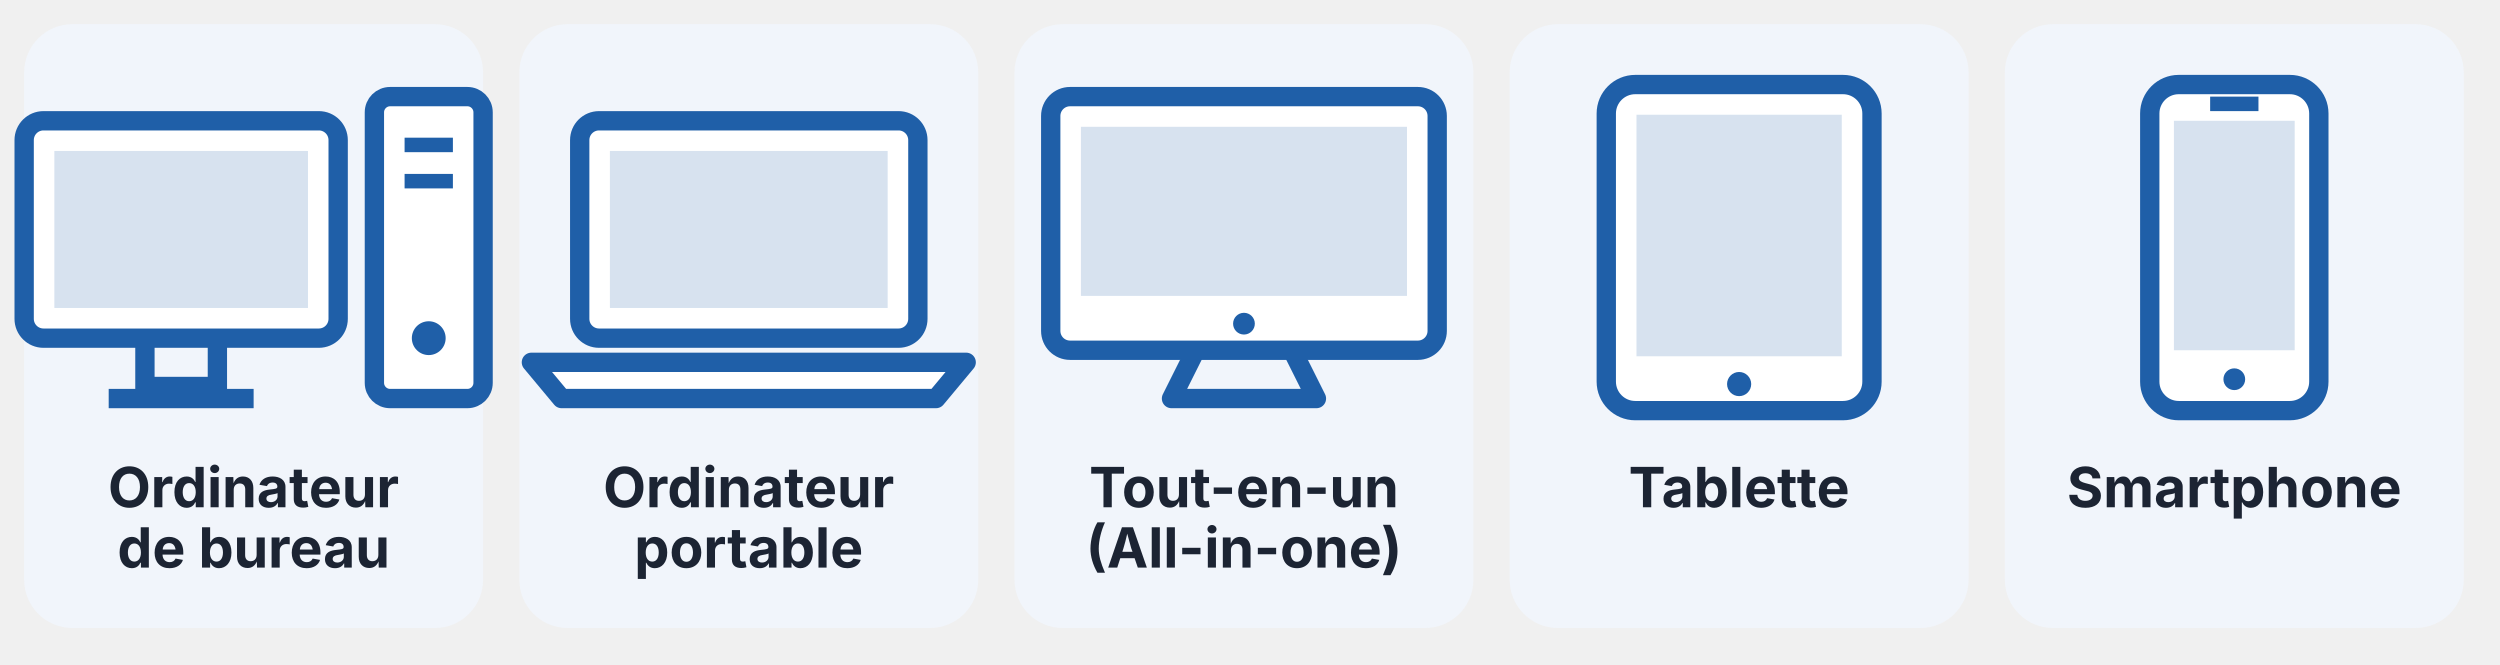
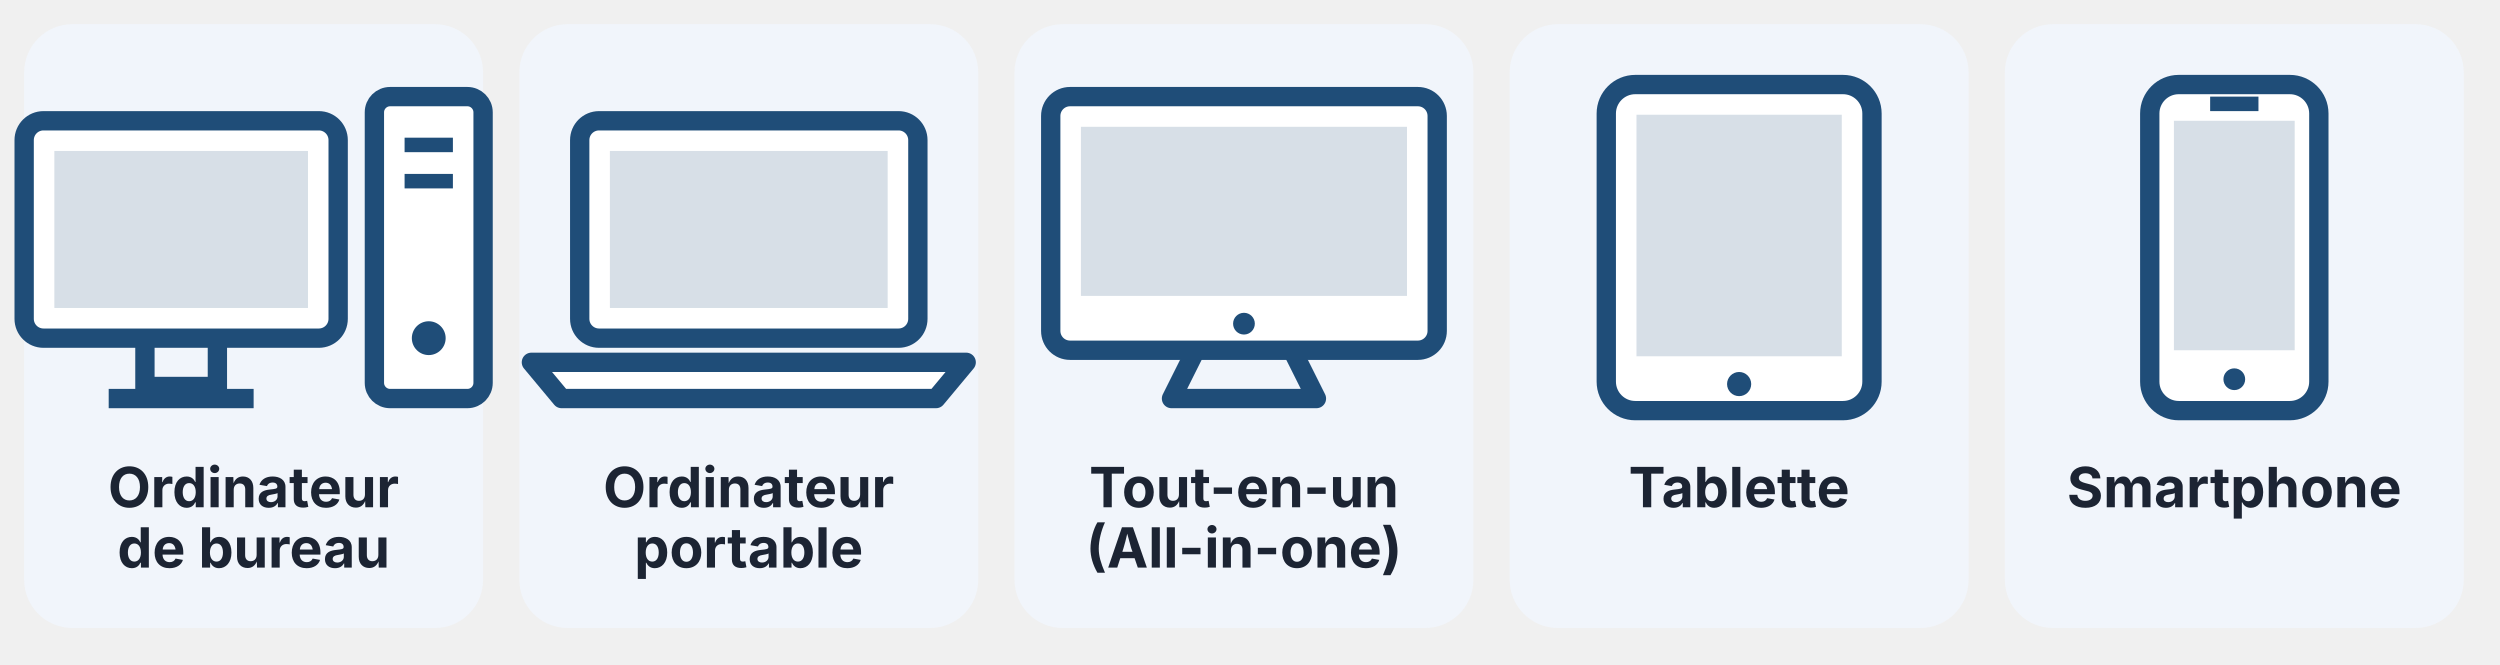
<svg xmlns="http://www.w3.org/2000/svg" viewBox="0 0 207 55" width="100%" font-family="Inter, sans-serif">
  <rect x="2" y="2" width="38" height="50" rx="4" fill="#F1F5FB" />
  <g transform="translate(2,6) scale(1)">
-     <rect x="0" y="4" width="26" height="18" rx="1.6" fill="#fff" stroke="#1F5FA8" stroke-width="1.6" />
-     <rect x="2.5" y="6.5" width="21" height="13" fill="#1F5FA8" opacity=".18" />
-     <path d="M10 22v4h6v-4M7 27h12" stroke="#1F5FA8" stroke-width="1.6" fill="none" />
-     <rect x="29" y="2" width="9" height="25" rx="1.3" fill="#fff" stroke="#1F5FA8" stroke-width="1.6" />
-     <circle cx="33.5" cy="22" r="1.4" fill="#1F5FA8" />
-     <path d="M31.5 6h4M31.5 9h4" stroke="#1F5FA8" stroke-width="1.2" />
+     <rect x="0" y="4" width="26" height="18" rx="1.6" fill="#fff" stroke="#1F4D78" stroke-width="1.6" />
+     <rect x="2.5" y="6.5" width="21" height="13" fill="#1F4D78" opacity=".18" />
+     <path d="M10 22v4h6v-4M7 27h12" stroke="#1F4D78" stroke-width="1.6" fill="none" />
+     <rect x="29" y="2" width="9" height="25" rx="1.3" fill="#fff" stroke="#1F4D78" stroke-width="1.6" />
+     <circle cx="33.5" cy="22" r="1.4" fill="#1F4D78" />
+     <path d="M31.5 6h4M31.5 9h4" stroke="#1F4D78" stroke-width="1.2" />
  </g>
  <text x="21" y="42" font-size="4.6" text-anchor="middle" font-weight="650" fill="#1C2433">Ordinateur</text>
  <text x="21" y="47" font-size="4.6" text-anchor="middle" font-weight="650" fill="#1C2433">de bureau</text>
  <rect x="43" y="2" width="38" height="50" rx="4" fill="#F1F5FB" />
  <g transform="translate(43,6) scale(1)">
-     <rect x="5" y="4" width="28" height="18" rx="1.6" fill="#fff" stroke="#1F5FA8" stroke-width="1.6" />
-     <rect x="7.5" y="6.5" width="23" height="13" fill="#1F5FA8" opacity=".18" />
-     <path d="M1 24h36l-2.5 3H3.5z" fill="#fff" stroke="#1F5FA8" stroke-width="1.6" stroke-linejoin="round" />
+     <rect x="5" y="4" width="28" height="18" rx="1.6" fill="#fff" stroke="#1F4D78" stroke-width="1.6" />
+     <rect x="7.5" y="6.5" width="23" height="13" fill="#1F4D78" opacity=".18" />
+     <path d="M1 24h36l-2.5 3H3.5z" fill="#fff" stroke="#1F4D78" stroke-width="1.6" stroke-linejoin="round" />
  </g>
  <text x="62" y="42" font-size="4.6" text-anchor="middle" font-weight="650" fill="#1C2433">Ordinateur</text>
  <text x="62" y="47" font-size="4.6" text-anchor="middle" font-weight="650" fill="#1C2433">portable</text>
  <rect x="84" y="2" width="38" height="50" rx="4" fill="#F1F5FB" />
  <g transform="translate(84,6) scale(1)">
-     <rect x="3" y="2" width="32" height="21" rx="1.6" fill="#fff" stroke="#1F5FA8" stroke-width="1.6" />
-     <rect x="5.5" y="4.5" width="27" height="14" fill="#1F5FA8" opacity=".18" />
-     <circle cx="19" cy="20.8" r=".9" fill="#1F5FA8" />
-     <path d="M15 23l-2 4h12l-2-4" fill="none" stroke="#1F5FA8" stroke-width="1.6" stroke-linejoin="round" />
+     <rect x="3" y="2" width="32" height="21" rx="1.6" fill="#fff" stroke="#1F4D78" stroke-width="1.6" />
+     <rect x="5.5" y="4.5" width="27" height="14" fill="#1F4D78" opacity=".18" />
+     <circle cx="19" cy="20.8" r=".9" fill="#1F4D78" />
+     <path d="M15 23l-2 4h12l-2-4" fill="none" stroke="#1F4D78" stroke-width="1.6" stroke-linejoin="round" />
  </g>
  <text x="103" y="42" font-size="4.6" text-anchor="middle" font-weight="650" fill="#1C2433">Tout-en-un</text>
  <text x="103" y="47" font-size="4.6" text-anchor="middle" font-weight="650" fill="#1C2433">(All-in-one)</text>
  <rect x="125" y="2" width="38" height="50" rx="4" fill="#F1F5FB" />
  <g transform="translate(125,6) scale(1)">
-     <rect x="8" y="1" width="22" height="27" rx="2.4" fill="#fff" stroke="#1F5FA8" stroke-width="1.6" />
-     <rect x="10.5" y="3.5" width="17" height="20" fill="#1F5FA8" opacity=".18" />
-     <circle cx="19" cy="25.8" r="1" fill="#1F5FA8" />
+     <rect x="8" y="1" width="22" height="27" rx="2.4" fill="#fff" stroke="#1F4D78" stroke-width="1.6" />
+     <rect x="10.5" y="3.5" width="17" height="20" fill="#1F4D78" opacity=".18" />
+     <circle cx="19" cy="25.8" r="1" fill="#1F4D78" />
  </g>
  <text x="144" y="42" font-size="4.6" text-anchor="middle" font-weight="650" fill="#1C2433">Tablette</text>
  <rect x="166" y="2" width="38" height="50" rx="4" fill="#F1F5FB" />
  <g transform="translate(166,6) scale(1)">
-     <rect x="12" y="1" width="14" height="27" rx="2.4" fill="#fff" stroke="#1F5FA8" stroke-width="1.6" />
-     <rect x="14" y="4" width="10" height="19" fill="#1F5FA8" opacity=".18" />
-     <path d="M17 2.6h4" stroke="#1F5FA8" stroke-width="1.2" />
-     <circle cx="19" cy="25.4" r=".9" fill="#1F5FA8" />
+     <rect x="12" y="1" width="14" height="27" rx="2.4" fill="#fff" stroke="#1F4D78" stroke-width="1.6" />
+     <rect x="14" y="4" width="10" height="19" fill="#1F4D78" opacity=".18" />
+     <path d="M17 2.6h4" stroke="#1F4D78" stroke-width="1.2" />
+     <circle cx="19" cy="25.4" r=".9" fill="#1F4D78" />
  </g>
  <text x="185" y="42" font-size="4.6" text-anchor="middle" font-weight="650" fill="#1C2433">Smartphone</text>
</svg>
